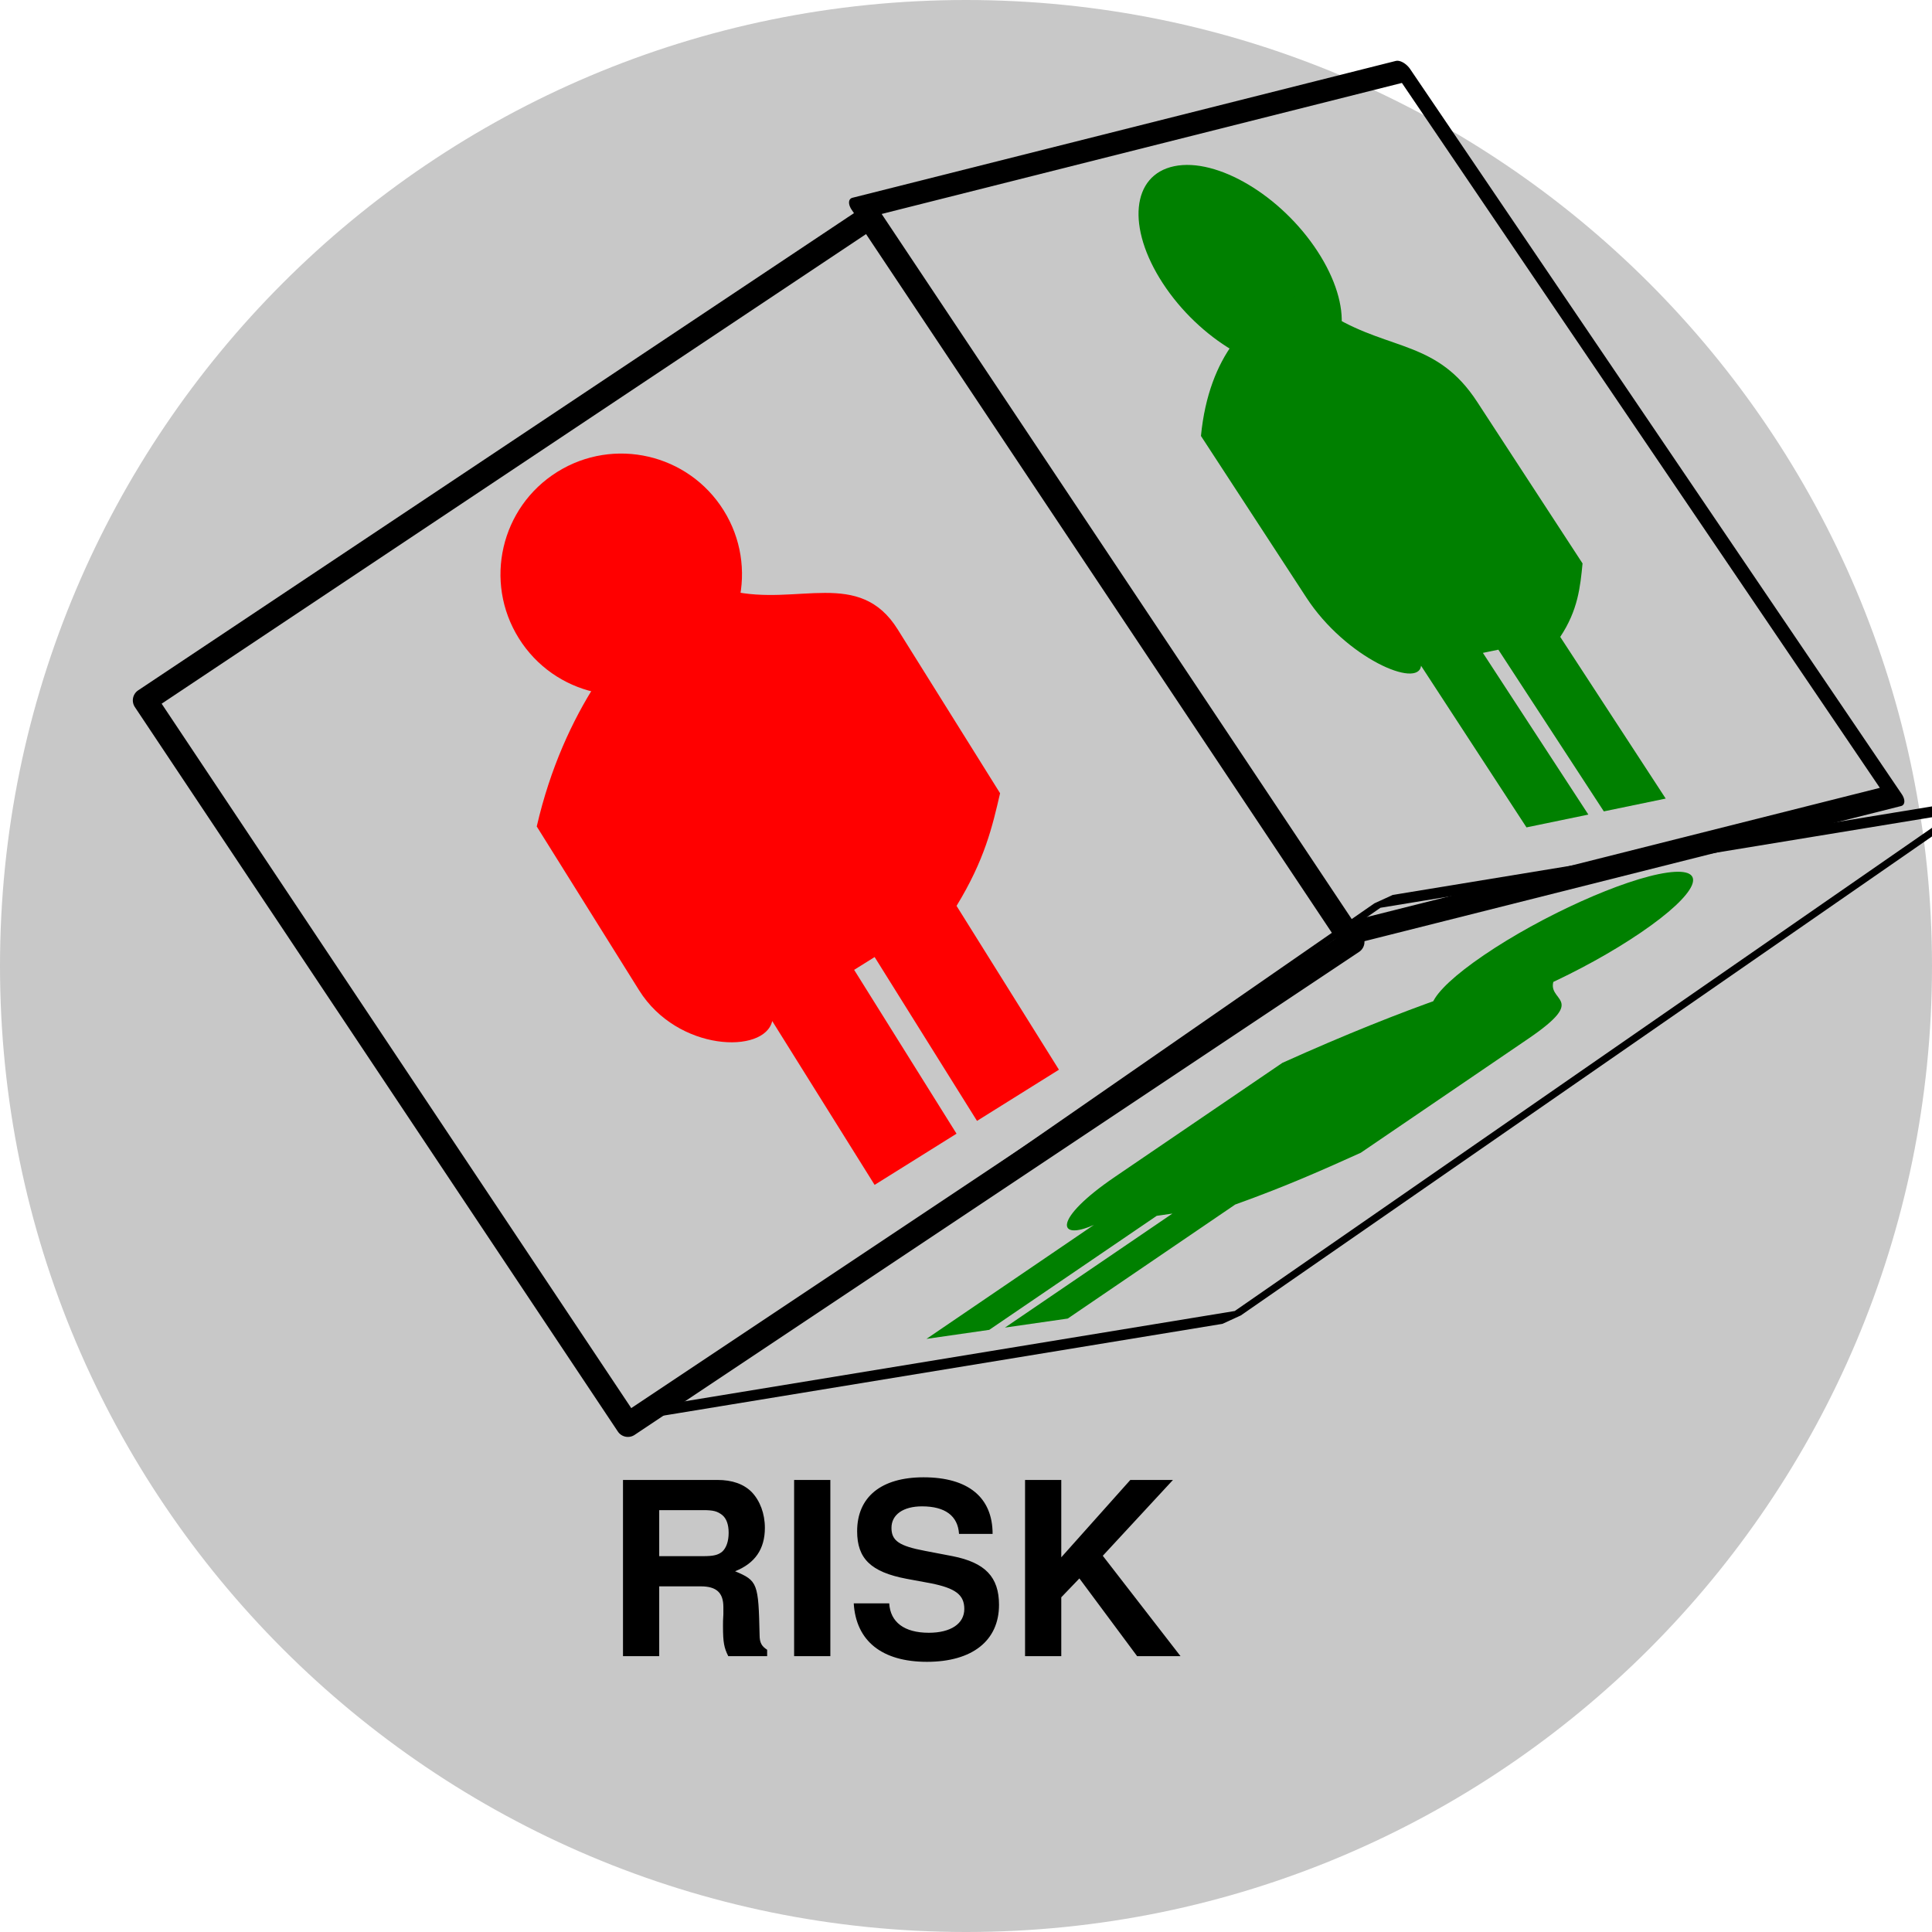
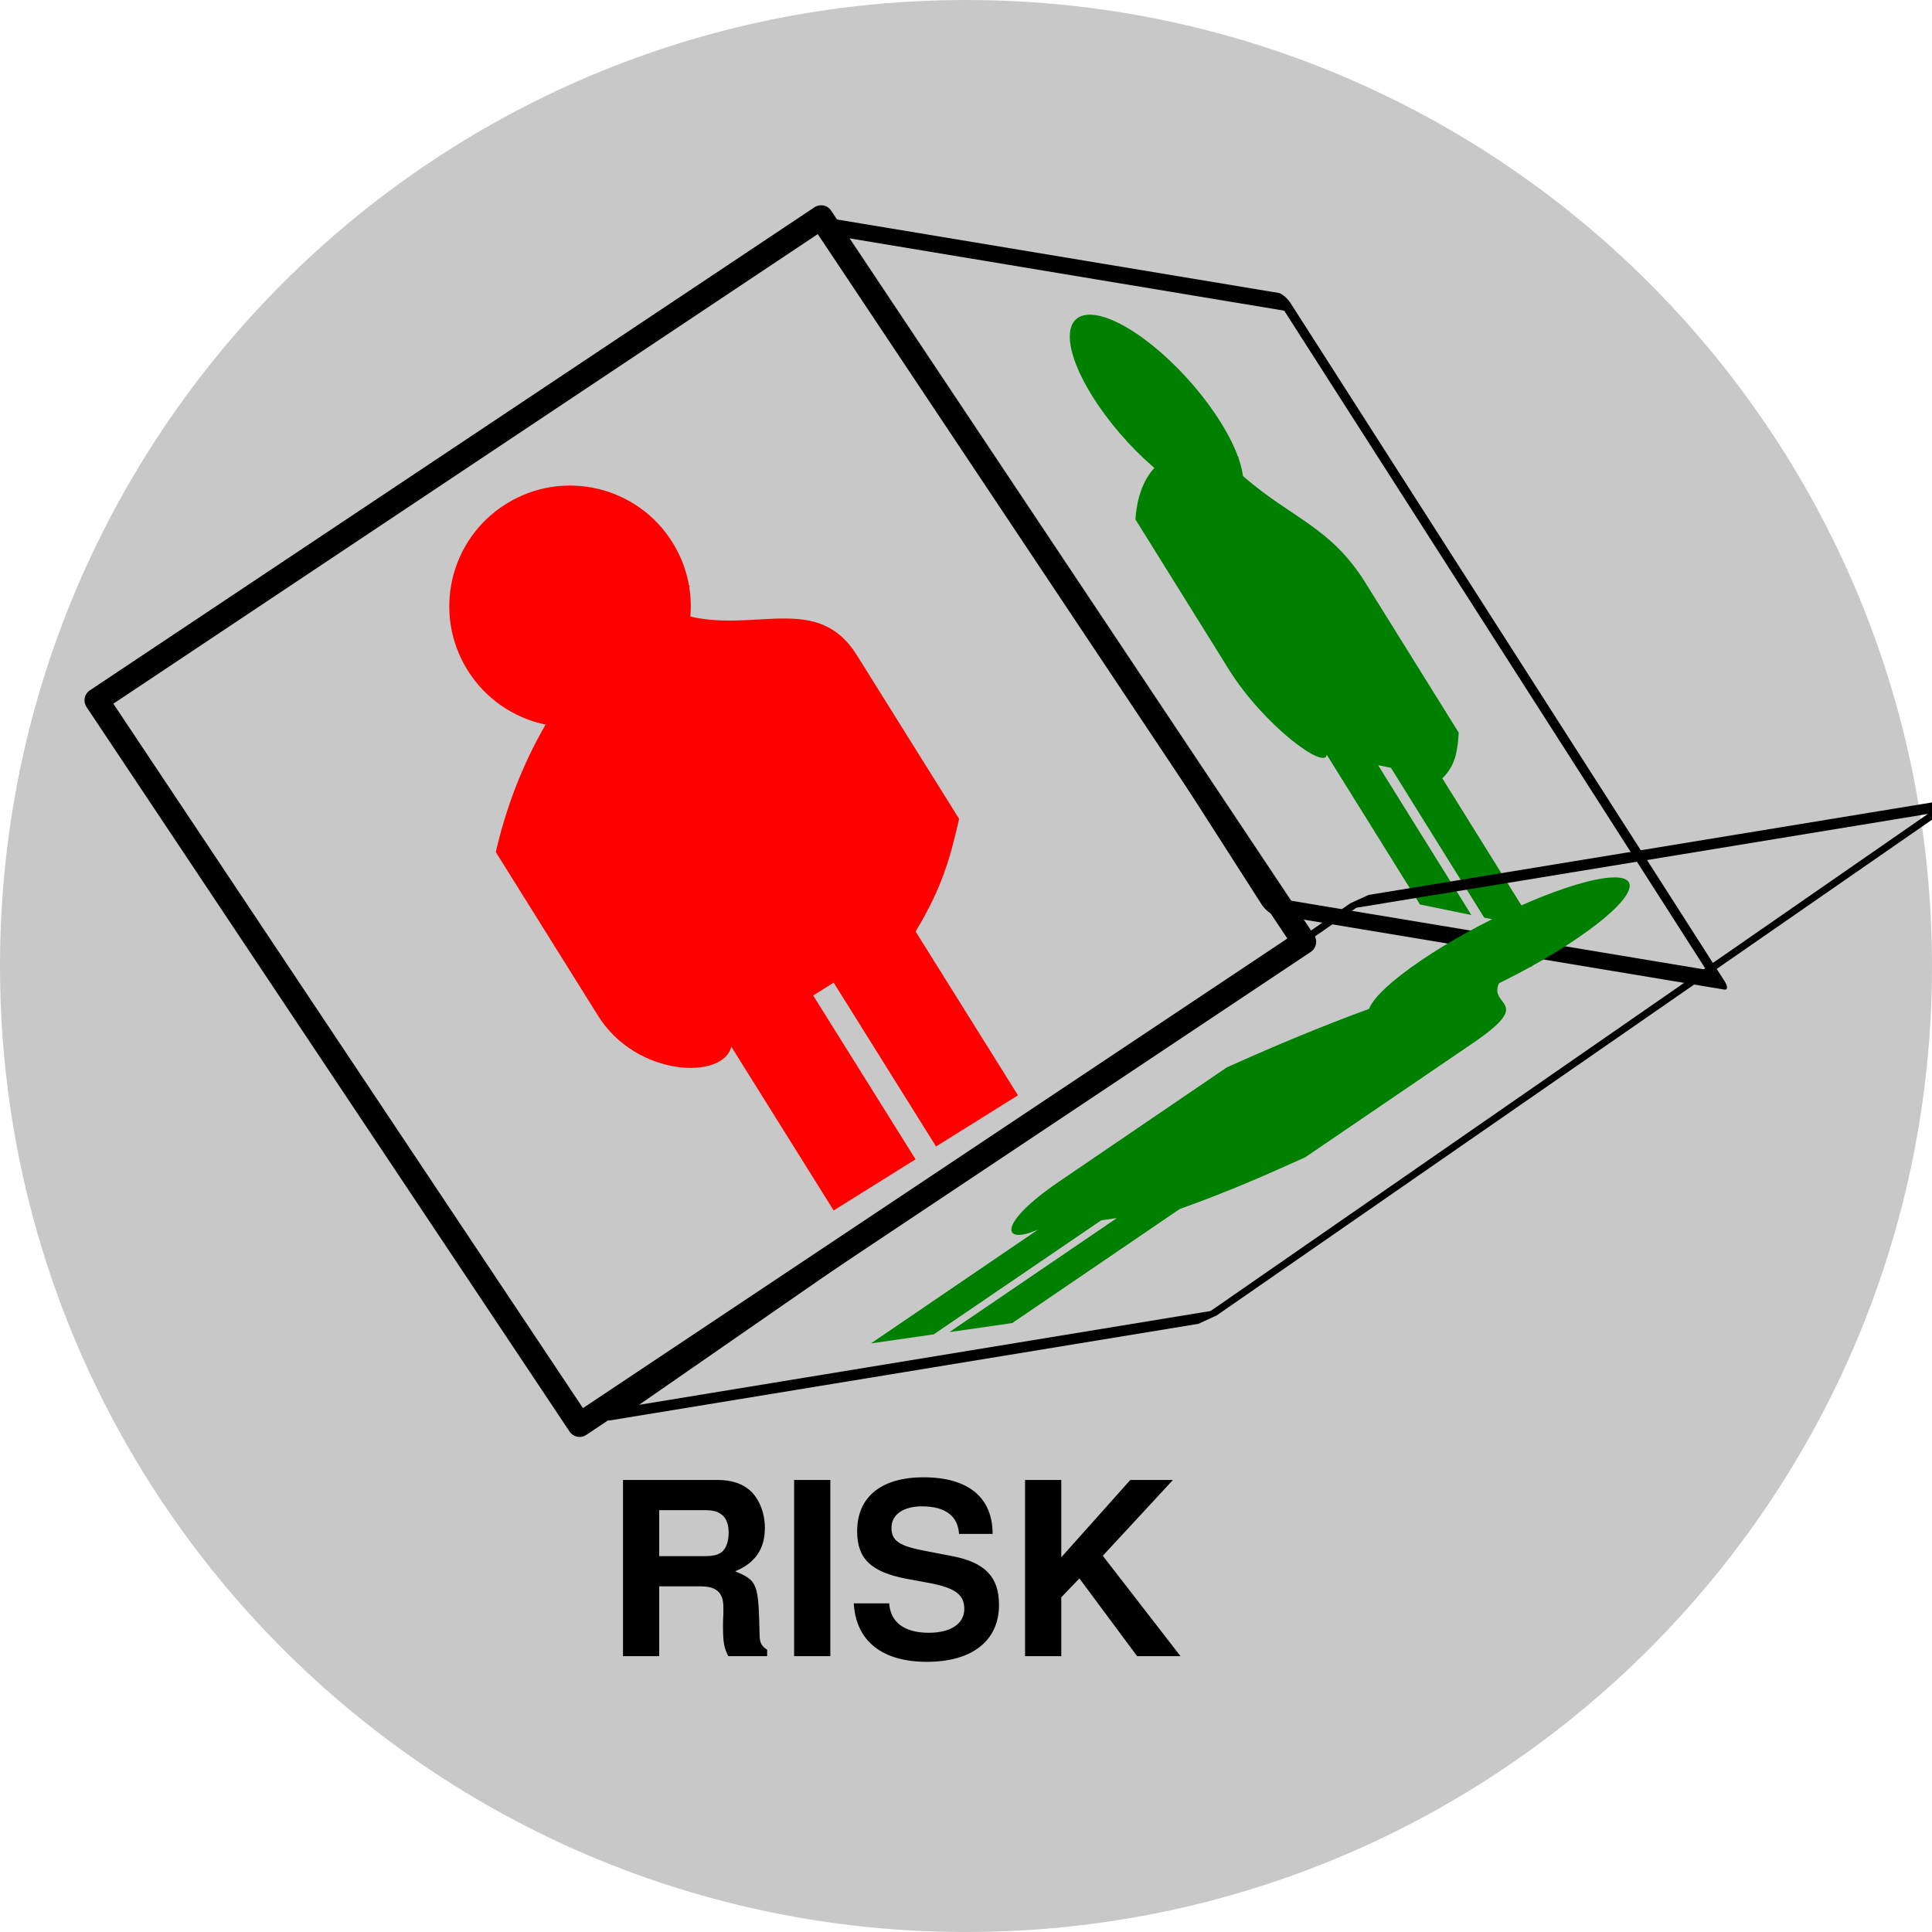
<svg xmlns="http://www.w3.org/2000/svg" fill="#000000" viewBox="0 0 80 80" height="2em" width="2em">
  <circle cx="40" cy="40" r="40" fill="rgb(200, 200, 200)" />
  <g>
-     <path d="m 6 29 l 20 30 l 30 -20 l -20 -30 z" stroke="black" fill="transparent" stroke-linejoin="round" />
+     <path d="m 4 29 l 20 30 l 30 -20 l -20 -30 z" stroke="black" fill="transparent" stroke-linejoin="round" />
    <g transform="rotate(-32, 20, 25)">
-       <circle cx="25.5" cy="27" r="5" fill="red" />
-       <path d="m 29 29 c 3 0 -5 -2 -12 5 v 8 c 0 3 3 5 4 4 v 8 h 4 v -8 h 1 v 8 h 4 v -8 c 2 -1 3 -2 4 -3 v -8 c 0 -3 -3 -3 -5 -5 z" fill="red" />
+       <circle cx="23" cy="27" r="5" fill="red" />
+       <path d="m 27 29 c 3 0 -5 -2 -12 5 v 8 c 0 3 3 5 4 4 v 8 h 4 v -8 h 1 v 8 h 4 v -8 c 2 -1 3 -2 4 -3 v -8 c 0 -3 -3 -3 -5 -5 z" fill="red" />
    </g>
  </g>
-   <g transform="translate(27, -16) skewX(9) skewY(23) scale(0.78)">
-     <path d="m 6 29 l 20 30 l 30 -20 l -20 -30 z" stroke="black" fill="transparent" stroke-linejoin="round" />
+   <g transform="translate(28, -10) skewX(12) skewY(40) scale(0.6)">
+     <path d="m 4 29 l 20 30 l 30 -20 l -20 -30 z" stroke="black" fill="transparent" stroke-linejoin="round" />
    <g transform="rotate(-32, 20, 25)">
-       <circle cx="25.5" cy="27" r="5" fill="green" />
-       <path d="m 29 29 c 3 0 -5 -2 -12 5 v 8 c 0 3 3 5 4 4 v 8 h 4 v -8 h 1 v 8 h 4 v -8 c 2 -1 3 -2 4 -3 v -8 c 0 -3 -3 -3 -5 -5 z" fill="green" />
+       <circle cx="23" cy="27" r="5" fill="green" />
+       <path d="m 27 29 c 3 0 -5 -2 -12 5 v 8 c 0 3 3 5 4 4 v 8 h 4 v -8 h 1 v 8 h 4 v -8 c 2 -1 3 -2 4 -3 v -8 c 0 -3 -3 -3 -5 -5 z" fill="green" />
    </g>
  </g>
-   <g transform="translate(88, 20) skewX(-63) skewY(23) scale(0.55)">
+   <g transform="translate(87, 20) skewX(-63) skewY(23) scale(0.55)">
    <path d="M 6 29 l 20 30 l 30 -20 l -20 -30 z" stroke="black" fill="transparent" stroke-linejoin="round" />
    <g transform="rotate(-32, 20, 25)">
-       <circle cx="25.5" cy="27" r="5" fill="green" />
-       <path d="m 29 29 c 3 0 -5 -2 -12 5 v 8 c 0 3 3 5 4 4 v 8 h 4 v -8 h 1 v 8 h 4 v -8 c 2 -1 3 -2 4 -3 v -8 c 0 -3 -3 -3 -5 -5 z" fill="green" />
+       <circle cx="23" cy="27" r="5" fill="green" />
+       <path d="m 27 29 c 3 0 -5 -2 -12 5 v 8 c 0 3 3 5 4 4 v 8 h 4 v -8 h 1 v 8 h 4 v -8 c 2 -1 3 -2 4 -3 v -8 c 0 -3 -3 -3 -5 -5 z" fill="green" />
    </g>
  </g>
  <text x="25" y="64">RISK</text>
  <style>
    text{
      dominant-baseline: hanging;
font: 10px Verdana, Helvetica, Arial, sans-serif;
font-weight: bold;
    }
  </style>
</svg>
